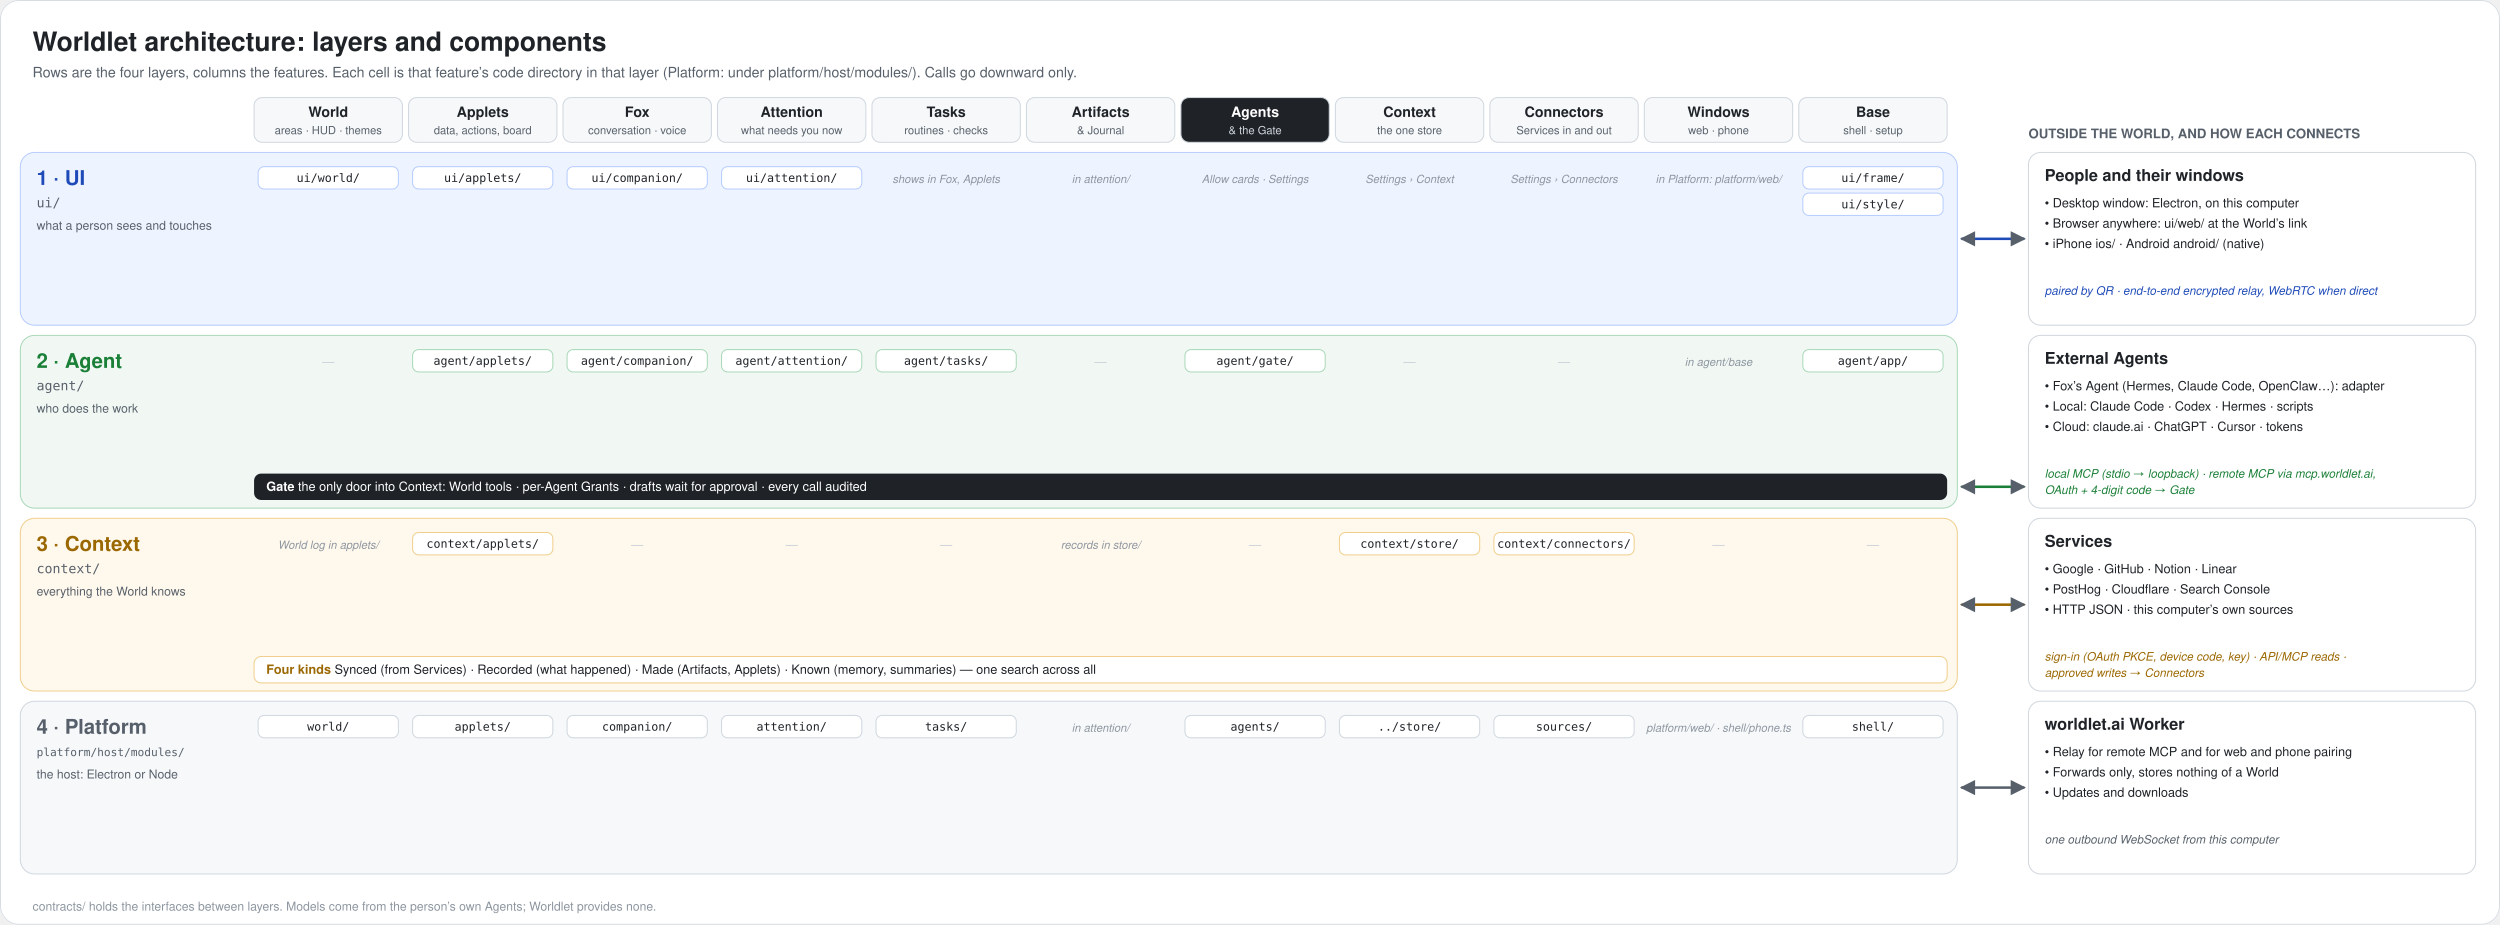
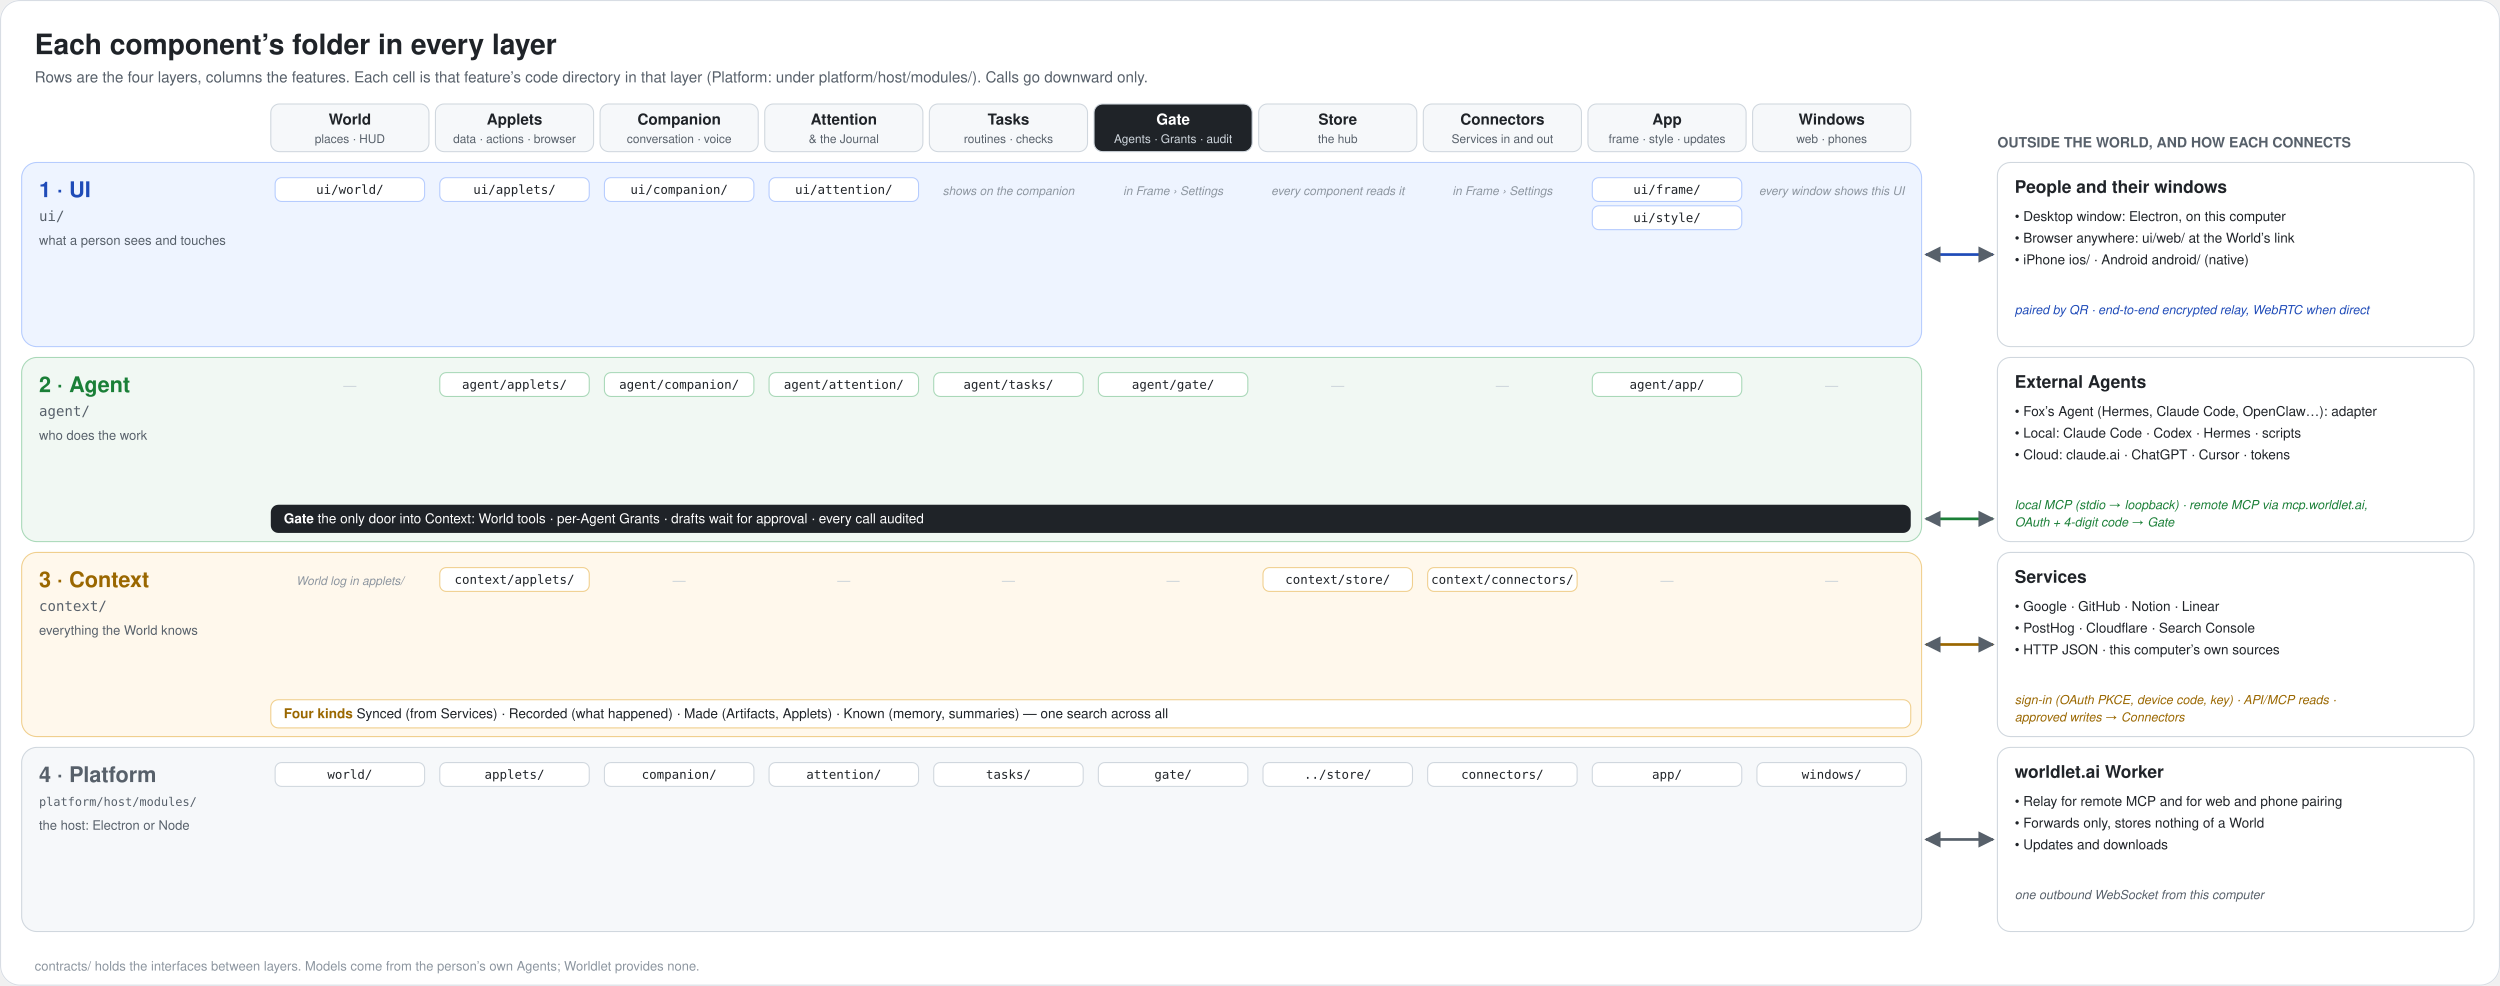
- <svg xmlns="http://www.w3.org/2000/svg" width="2460" height="910" viewBox="0 0 2460 910" font-family="-apple-system, 'Segoe UI', Helvetica, Arial, sans-serif">
+ <svg xmlns="http://www.w3.org/2000/svg" width="2308" height="910" viewBox="0 0 2308 910" font-family="-apple-system, 'Segoe UI', Helvetica, Arial, sans-serif">
  <defs>
    <marker id="ar" viewBox="0 0 10 10" refX="9" refY="5" markerWidth="6" markerHeight="6" orient="auto-start-reverse">
      <path d="M0 0L10 5L0 10z" fill="#57606A" />
    </marker>
  </defs>
-   <rect width="2460" height="910" rx="18" fill="#FFFFFF" />
-   <rect x="0.5" y="0.5" width="2459" height="909" rx="18" fill="none" stroke="#D8DDE4" />
-   <text x="32" y="50" font-size="26" font-weight="700" fill="#1F2328">Worldlet architecture: layers and components</text>
+   <rect width="2308" height="910" rx="18" fill="#FFFFFF" />
+   <rect x="0.5" y="0.5" width="2307" height="909" rx="18" fill="none" stroke="#D8DDE4" />
+   <text x="32" y="50" font-size="26" font-weight="700" fill="#1F2328">Each component’s folder in every layer</text>
  <text x="32" y="76" font-size="14" fill="#57606A">Rows are the four layers, columns the features. Each cell is that feature’s code directory in that layer (Platform: under platform/host/modules/). Calls go downward only.</text>
  <rect x="250" y="96" width="146" height="44" rx="8" fill="#F6F8FA" stroke="#D0D7DE" />
  <text x="323.0" y="115" font-size="14" font-weight="700" text-anchor="middle" fill="#1F2328">World</text>
-   <text x="323.0" y="132" font-size="11" text-anchor="middle" fill="#57606A">areas · HUD · themes</text>
+   <text x="323.0" y="132" font-size="11" text-anchor="middle" fill="#57606A">places · HUD</text>
  <rect x="402" y="96" width="146" height="44" rx="8" fill="#F6F8FA" stroke="#D0D7DE" />
  <text x="475.0" y="115" font-size="14" font-weight="700" text-anchor="middle" fill="#1F2328">Applets</text>
-   <text x="475.0" y="132" font-size="11" text-anchor="middle" fill="#57606A">data, actions, board</text>
+   <text x="475.0" y="132" font-size="11" text-anchor="middle" fill="#57606A">data · actions · browser</text>
  <rect x="554" y="96" width="146" height="44" rx="8" fill="#F6F8FA" stroke="#D0D7DE" />
-   <text x="627.0" y="115" font-size="14" font-weight="700" text-anchor="middle" fill="#1F2328">Fox</text>
+   <text x="627.0" y="115" font-size="14" font-weight="700" text-anchor="middle" fill="#1F2328">Companion</text>
  <text x="627.0" y="132" font-size="11" text-anchor="middle" fill="#57606A">conversation · voice</text>
  <rect x="706" y="96" width="146" height="44" rx="8" fill="#F6F8FA" stroke="#D0D7DE" />
  <text x="779.0" y="115" font-size="14" font-weight="700" text-anchor="middle" fill="#1F2328">Attention</text>
-   <text x="779.0" y="132" font-size="11" text-anchor="middle" fill="#57606A">what needs you now</text>
+   <text x="779.0" y="132" font-size="11" text-anchor="middle" fill="#57606A">&amp; the Journal</text>
  <rect x="858" y="96" width="146" height="44" rx="8" fill="#F6F8FA" stroke="#D0D7DE" />
  <text x="931.0" y="115" font-size="14" font-weight="700" text-anchor="middle" fill="#1F2328">Tasks</text>
  <text x="931.0" y="132" font-size="11" text-anchor="middle" fill="#57606A">routines · checks</text>
-   <rect x="1010" y="96" width="146" height="44" rx="8" fill="#F6F8FA" stroke="#D0D7DE" />
-   <text x="1083.0" y="115" font-size="14" font-weight="700" text-anchor="middle" fill="#1F2328">Artifacts</text>
-   <text x="1083.0" y="132" font-size="11" text-anchor="middle" fill="#57606A">&amp; Journal</text>
-   <rect x="1162" y="96" width="146" height="44" rx="8" fill="#1F2328" stroke="#D0D7DE" />
-   <text x="1235.0" y="115" font-size="14" font-weight="700" text-anchor="middle" fill="#FFFFFF">Agents</text>
-   <text x="1235.0" y="132" font-size="11" text-anchor="middle" fill="#D0D7DE">&amp; the Gate</text>
+   <rect x="1010" y="96" width="146" height="44" rx="8" fill="#1F2328" stroke="#D0D7DE" />
+   <text x="1083.0" y="115" font-size="14" font-weight="700" text-anchor="middle" fill="#FFFFFF">Gate</text>
+   <text x="1083.0" y="132" font-size="11" text-anchor="middle" fill="#D0D7DE">Agents · Grants · audit</text>
+   <rect x="1162" y="96" width="146" height="44" rx="8" fill="#F6F8FA" stroke="#D0D7DE" />
+   <text x="1235.0" y="115" font-size="14" font-weight="700" text-anchor="middle" fill="#1F2328">Store</text>
+   <text x="1235.0" y="132" font-size="11" text-anchor="middle" fill="#57606A">the hub</text>
  <rect x="1314" y="96" width="146" height="44" rx="8" fill="#F6F8FA" stroke="#D0D7DE" />
-   <text x="1387.0" y="115" font-size="14" font-weight="700" text-anchor="middle" fill="#1F2328">Context</text>
-   <text x="1387.0" y="132" font-size="11" text-anchor="middle" fill="#57606A">the one store</text>
+   <text x="1387.0" y="115" font-size="14" font-weight="700" text-anchor="middle" fill="#1F2328">Connectors</text>
+   <text x="1387.0" y="132" font-size="11" text-anchor="middle" fill="#57606A">Services in and out</text>
  <rect x="1466" y="96" width="146" height="44" rx="8" fill="#F6F8FA" stroke="#D0D7DE" />
-   <text x="1539.0" y="115" font-size="14" font-weight="700" text-anchor="middle" fill="#1F2328">Connectors</text>
-   <text x="1539.0" y="132" font-size="11" text-anchor="middle" fill="#57606A">Services in and out</text>
+   <text x="1539.0" y="115" font-size="14" font-weight="700" text-anchor="middle" fill="#1F2328">App</text>
+   <text x="1539.0" y="132" font-size="11" text-anchor="middle" fill="#57606A">frame · style · updates</text>
  <rect x="1618" y="96" width="146" height="44" rx="8" fill="#F6F8FA" stroke="#D0D7DE" />
  <text x="1691.0" y="115" font-size="14" font-weight="700" text-anchor="middle" fill="#1F2328">Windows</text>
-   <text x="1691.0" y="132" font-size="11" text-anchor="middle" fill="#57606A">web · phone</text>
-   <rect x="1770" y="96" width="146" height="44" rx="8" fill="#F6F8FA" stroke="#D0D7DE" />
-   <text x="1843.0" y="115" font-size="14" font-weight="700" text-anchor="middle" fill="#1F2328">Base</text>
-   <text x="1843.0" y="132" font-size="11" text-anchor="middle" fill="#57606A">shell · setup</text>
-   <rect x="20" y="150" width="1906" height="170" rx="14" fill="#EEF4FF" stroke="#B6CCFE" />
+   <text x="1691.0" y="132" font-size="11" text-anchor="middle" fill="#57606A">web · phones</text>
+   <rect x="20" y="150" width="1754" height="170" rx="14" fill="#EEF4FF" stroke="#B6CCFE" />
  <text x="36" y="182" font-size="20" font-weight="800" fill="#1F4BB8">1 · UI</text>
  <text x="36" y="204" font-size="13" font-family="ui-monospace, Menlo, monospace" fill="#57606A">ui/</text>
  <text x="36" y="226" font-size="12" fill="#57606A">what a person sees and touches</text>
  <rect x="254" y="164" width="138" height="22" rx="6" fill="#FFFFFF" stroke="#B6CCFE" />
  <text x="323.0" y="179" font-size="11.5" font-family="ui-monospace, Menlo, monospace" text-anchor="middle" fill="#1F2328">ui/world/</text>
  <rect x="406" y="164" width="138" height="22" rx="6" fill="#FFFFFF" stroke="#B6CCFE" />
  <text x="475.0" y="179" font-size="11.5" font-family="ui-monospace, Menlo, monospace" text-anchor="middle" fill="#1F2328">ui/applets/</text>
  <rect x="558" y="164" width="138" height="22" rx="6" fill="#FFFFFF" stroke="#B6CCFE" />
  <text x="627.0" y="179" font-size="11.5" font-family="ui-monospace, Menlo, monospace" text-anchor="middle" fill="#1F2328">ui/companion/</text>
  <rect x="710" y="164" width="138" height="22" rx="6" fill="#FFFFFF" stroke="#B6CCFE" />
  <text x="779.0" y="179" font-size="11.5" font-family="ui-monospace, Menlo, monospace" text-anchor="middle" fill="#1F2328">ui/attention/</text>
-   <text x="931.0" y="180" font-size="11" text-anchor="middle" fill="#8C959F" font-style="italic">shows in Fox, Applets</text>
-   <text x="1083.0" y="180" font-size="11" text-anchor="middle" fill="#8C959F" font-style="italic">in attention/</text>
-   <text x="1235.0" y="180" font-size="11" text-anchor="middle" fill="#8C959F" font-style="italic">Allow cards · Settings</text>
-   <text x="1387.0" y="180" font-size="11" text-anchor="middle" fill="#8C959F" font-style="italic">Settings › Context</text>
-   <text x="1539.0" y="180" font-size="11" text-anchor="middle" fill="#8C959F" font-style="italic">Settings › Connectors</text>
-   <text x="1691.0" y="180" font-size="11" text-anchor="middle" fill="#8C959F" font-style="italic">in Platform: platform/web/</text>
-   <rect x="1774" y="164" width="138" height="22" rx="6" fill="#FFFFFF" stroke="#B6CCFE" />
-   <text x="1843.0" y="179" font-size="11.5" font-family="ui-monospace, Menlo, monospace" text-anchor="middle" fill="#1F2328">ui/frame/</text>
-   <rect x="1774" y="190" width="138" height="22" rx="6" fill="#FFFFFF" stroke="#B6CCFE" />
-   <text x="1843.0" y="205" font-size="11.5" font-family="ui-monospace, Menlo, monospace" text-anchor="middle" fill="#1F2328">ui/style/</text>
-   <rect x="20" y="330" width="1906" height="170" rx="14" fill="#F1F8F3" stroke="#A9D8B8" />
+   <text x="931.0" y="180" font-size="11" text-anchor="middle" fill="#8C959F" font-style="italic">shows on the companion</text>
+   <text x="1083.0" y="180" font-size="11" text-anchor="middle" fill="#8C959F" font-style="italic">in Frame › Settings</text>
+   <text x="1235.0" y="180" font-size="11" text-anchor="middle" fill="#8C959F" font-style="italic">every component reads it</text>
+   <text x="1387.0" y="180" font-size="11" text-anchor="middle" fill="#8C959F" font-style="italic">in Frame › Settings</text>
+   <rect x="1470" y="164" width="138" height="22" rx="6" fill="#FFFFFF" stroke="#B6CCFE" />
+   <text x="1539.0" y="179" font-size="11.5" font-family="ui-monospace, Menlo, monospace" text-anchor="middle" fill="#1F2328">ui/frame/</text>
+   <rect x="1470" y="190" width="138" height="22" rx="6" fill="#FFFFFF" stroke="#B6CCFE" />
+   <text x="1539.0" y="205" font-size="11.5" font-family="ui-monospace, Menlo, monospace" text-anchor="middle" fill="#1F2328">ui/style/</text>
+   <text x="1691.0" y="180" font-size="11" text-anchor="middle" fill="#8C959F" font-style="italic">every window shows this UI</text>
+   <rect x="20" y="330" width="1754" height="170" rx="14" fill="#F1F8F3" stroke="#A9D8B8" />
  <text x="36" y="362" font-size="20" font-weight="800" fill="#1A7F37">2 · Agent</text>
  <text x="36" y="384" font-size="13" font-family="ui-monospace, Menlo, monospace" fill="#57606A">agent/</text>
  <text x="36" y="406" font-size="12" fill="#57606A">who does the work</text>
  <text x="323.0" y="360" font-size="12" text-anchor="middle" fill="#C9D1D9">—</text>
  <rect x="406" y="344" width="138" height="22" rx="6" fill="#FFFFFF" stroke="#A9D8B8" />
  <text x="475.0" y="359" font-size="11.5" font-family="ui-monospace, Menlo, monospace" text-anchor="middle" fill="#1F2328">agent/applets/</text>
  <rect x="558" y="344" width="138" height="22" rx="6" fill="#FFFFFF" stroke="#A9D8B8" />
  <text x="627.0" y="359" font-size="11.5" font-family="ui-monospace, Menlo, monospace" text-anchor="middle" fill="#1F2328">agent/companion/</text>
  <rect x="710" y="344" width="138" height="22" rx="6" fill="#FFFFFF" stroke="#A9D8B8" />
  <text x="779.0" y="359" font-size="11.5" font-family="ui-monospace, Menlo, monospace" text-anchor="middle" fill="#1F2328">agent/attention/</text>
  <rect x="862" y="344" width="138" height="22" rx="6" fill="#FFFFFF" stroke="#A9D8B8" />
  <text x="931.0" y="359" font-size="11.5" font-family="ui-monospace, Menlo, monospace" text-anchor="middle" fill="#1F2328">agent/tasks/</text>
-   <text x="1083.0" y="360" font-size="12" text-anchor="middle" fill="#C9D1D9">—</text>
-   <rect x="1166" y="344" width="138" height="22" rx="6" fill="#FFFFFF" stroke="#A9D8B8" />
-   <text x="1235.0" y="359" font-size="11.5" font-family="ui-monospace, Menlo, monospace" text-anchor="middle" fill="#1F2328">agent/gate/</text>
+   <rect x="1014" y="344" width="138" height="22" rx="6" fill="#FFFFFF" stroke="#A9D8B8" />
+   <text x="1083.0" y="359" font-size="11.5" font-family="ui-monospace, Menlo, monospace" text-anchor="middle" fill="#1F2328">agent/gate/</text>
+   <text x="1235.0" y="360" font-size="12" text-anchor="middle" fill="#C9D1D9">—</text>
  <text x="1387.0" y="360" font-size="12" text-anchor="middle" fill="#C9D1D9">—</text>
-   <text x="1539.0" y="360" font-size="12" text-anchor="middle" fill="#C9D1D9">—</text>
-   <text x="1691.0" y="360" font-size="11" text-anchor="middle" fill="#8C959F" font-style="italic">in agent/base</text>
-   <rect x="1774" y="344" width="138" height="22" rx="6" fill="#FFFFFF" stroke="#A9D8B8" />
-   <text x="1843.0" y="359" font-size="11.5" font-family="ui-monospace, Menlo, monospace" text-anchor="middle" fill="#1F2328">agent/app/</text>
-   <rect x="250" y="466" width="1666" height="26" rx="7" fill="#1F2328" />
+   <rect x="1470" y="344" width="138" height="22" rx="6" fill="#FFFFFF" stroke="#A9D8B8" />
+   <text x="1539.0" y="359" font-size="11.5" font-family="ui-monospace, Menlo, monospace" text-anchor="middle" fill="#1F2328">agent/app/</text>
+   <text x="1691.0" y="360" font-size="12" text-anchor="middle" fill="#C9D1D9">—</text>
+   <rect x="250" y="466" width="1514" height="26" rx="7" fill="#1F2328" />
  <text x="262" y="483" font-size="12.5" fill="#FFFFFF">
    <tspan font-weight="800">Gate</tspan>  the only door into Context: World tools · per-Agent Grants · drafts wait for approval · every call audited</text>
-   <rect x="20" y="510" width="1906" height="170" rx="14" fill="#FFF8EC" stroke="#F0CF8E" />
+   <rect x="20" y="510" width="1754" height="170" rx="14" fill="#FFF8EC" stroke="#F0CF8E" />
  <text x="36" y="542" font-size="20" font-weight="800" fill="#9A6700">3 · Context</text>
  <text x="36" y="564" font-size="13" font-family="ui-monospace, Menlo, monospace" fill="#57606A">context/</text>
  <text x="36" y="586" font-size="12" fill="#57606A">everything the World knows</text>
  <text x="323.0" y="540" font-size="11" text-anchor="middle" fill="#8C959F" font-style="italic">World log in applets/</text>
  <rect x="406" y="524" width="138" height="22" rx="6" fill="#FFFFFF" stroke="#F0CF8E" />
  <text x="475.0" y="539" font-size="11.5" font-family="ui-monospace, Menlo, monospace" text-anchor="middle" fill="#1F2328">context/applets/</text>
  <text x="627.0" y="540" font-size="12" text-anchor="middle" fill="#C9D1D9">—</text>
  <text x="779.0" y="540" font-size="12" text-anchor="middle" fill="#C9D1D9">—</text>
  <text x="931.0" y="540" font-size="12" text-anchor="middle" fill="#C9D1D9">—</text>
-   <text x="1083.0" y="540" font-size="11" text-anchor="middle" fill="#8C959F" font-style="italic">records in store/</text>
-   <text x="1235.0" y="540" font-size="12" text-anchor="middle" fill="#C9D1D9">—</text>
+   <text x="1083.0" y="540" font-size="12" text-anchor="middle" fill="#C9D1D9">—</text>
+   <rect x="1166" y="524" width="138" height="22" rx="6" fill="#FFFFFF" stroke="#F0CF8E" />
+   <text x="1235.0" y="539" font-size="11.5" font-family="ui-monospace, Menlo, monospace" text-anchor="middle" fill="#1F2328">context/store/</text>
  <rect x="1318" y="524" width="138" height="22" rx="6" fill="#FFFFFF" stroke="#F0CF8E" />
-   <text x="1387.0" y="539" font-size="11.5" font-family="ui-monospace, Menlo, monospace" text-anchor="middle" fill="#1F2328">context/store/</text>
-   <rect x="1470" y="524" width="138" height="22" rx="6" fill="#FFFFFF" stroke="#F0CF8E" />
-   <text x="1539.0" y="539" font-size="11.5" font-family="ui-monospace, Menlo, monospace" text-anchor="middle" fill="#1F2328">context/connectors/</text>
+   <text x="1387.0" y="539" font-size="11.5" font-family="ui-monospace, Menlo, monospace" text-anchor="middle" fill="#1F2328">context/connectors/</text>
+   <text x="1539.0" y="540" font-size="12" text-anchor="middle" fill="#C9D1D9">—</text>
  <text x="1691.0" y="540" font-size="12" text-anchor="middle" fill="#C9D1D9">—</text>
-   <text x="1843.0" y="540" font-size="12" text-anchor="middle" fill="#C9D1D9">—</text>
-   <rect x="250" y="646" width="1666" height="26" rx="7" fill="#FFFFFF" stroke="#F0CF8E" />
+   <rect x="250" y="646" width="1514" height="26" rx="7" fill="#FFFFFF" stroke="#F0CF8E" />
  <text x="262" y="663" font-size="12.5" fill="#1F2328">
    <tspan font-weight="800" fill="#9A6700">Four kinds</tspan>  Synced (from Services) · Recorded (what happened) · Made (Artifacts, Applets) · Known (memory, summaries) — one search across all</text>
-   <rect x="20" y="690" width="1906" height="170" rx="14" fill="#F6F8FA" stroke="#D0D7DE" />
+   <rect x="20" y="690" width="1754" height="170" rx="14" fill="#F6F8FA" stroke="#D0D7DE" />
  <text x="36" y="722" font-size="20" font-weight="800" fill="#57606A">4 · Platform</text>
  <text x="36" y="744" font-size="11" font-family="ui-monospace, Menlo, monospace" fill="#57606A">platform/host/modules/</text>
  <text x="36" y="766" font-size="12" fill="#57606A">the host: Electron or Node</text>
  <rect x="254" y="704" width="138" height="22" rx="6" fill="#FFFFFF" stroke="#D0D7DE" />
  <text x="323.0" y="719" font-size="11.5" font-family="ui-monospace, Menlo, monospace" text-anchor="middle" fill="#1F2328">world/</text>
  <rect x="406" y="704" width="138" height="22" rx="6" fill="#FFFFFF" stroke="#D0D7DE" />
  <text x="475.0" y="719" font-size="11.5" font-family="ui-monospace, Menlo, monospace" text-anchor="middle" fill="#1F2328">applets/</text>
  <rect x="558" y="704" width="138" height="22" rx="6" fill="#FFFFFF" stroke="#D0D7DE" />
  <text x="627.0" y="719" font-size="11.5" font-family="ui-monospace, Menlo, monospace" text-anchor="middle" fill="#1F2328">companion/</text>
  <rect x="710" y="704" width="138" height="22" rx="6" fill="#FFFFFF" stroke="#D0D7DE" />
  <text x="779.0" y="719" font-size="11.5" font-family="ui-monospace, Menlo, monospace" text-anchor="middle" fill="#1F2328">attention/</text>
  <rect x="862" y="704" width="138" height="22" rx="6" fill="#FFFFFF" stroke="#D0D7DE" />
  <text x="931.0" y="719" font-size="11.5" font-family="ui-monospace, Menlo, monospace" text-anchor="middle" fill="#1F2328">tasks/</text>
-   <text x="1083.0" y="720" font-size="11" text-anchor="middle" fill="#8C959F" font-style="italic">in attention/</text>
+   <rect x="1014" y="704" width="138" height="22" rx="6" fill="#FFFFFF" stroke="#D0D7DE" />
+   <text x="1083.0" y="719" font-size="11.5" font-family="ui-monospace, Menlo, monospace" text-anchor="middle" fill="#1F2328">gate/</text>
  <rect x="1166" y="704" width="138" height="22" rx="6" fill="#FFFFFF" stroke="#D0D7DE" />
-   <text x="1235.0" y="719" font-size="11.5" font-family="ui-monospace, Menlo, monospace" text-anchor="middle" fill="#1F2328">agents/</text>
+   <text x="1235.0" y="719" font-size="11.5" font-family="ui-monospace, Menlo, monospace" text-anchor="middle" fill="#1F2328">../store/</text>
  <rect x="1318" y="704" width="138" height="22" rx="6" fill="#FFFFFF" stroke="#D0D7DE" />
-   <text x="1387.0" y="719" font-size="11.5" font-family="ui-monospace, Menlo, monospace" text-anchor="middle" fill="#1F2328">../store/</text>
+   <text x="1387.0" y="719" font-size="11.5" font-family="ui-monospace, Menlo, monospace" text-anchor="middle" fill="#1F2328">connectors/</text>
  <rect x="1470" y="704" width="138" height="22" rx="6" fill="#FFFFFF" stroke="#D0D7DE" />
-   <text x="1539.0" y="719" font-size="11.5" font-family="ui-monospace, Menlo, monospace" text-anchor="middle" fill="#1F2328">sources/</text>
-   <text x="1691.0" y="720" font-size="11" text-anchor="middle" fill="#8C959F" font-style="italic">platform/web/ · shell/phone.ts</text>
-   <rect x="1774" y="704" width="138" height="22" rx="6" fill="#FFFFFF" stroke="#D0D7DE" />
-   <text x="1843.0" y="719" font-size="11.5" font-family="ui-monospace, Menlo, monospace" text-anchor="middle" fill="#1F2328">shell/</text>
-   <text x="1996" y="136" font-size="13" font-weight="700" fill="#57606A">OUTSIDE THE WORLD, AND HOW EACH CONNECTS</text>
-   <rect x="1996" y="150" width="440" height="170" rx="12" fill="#FFFFFF" stroke="#D0D7DE" />
-   <text x="2012" y="178" font-size="16" font-weight="700" fill="#1F2328">People and their windows</text>
-   <text x="2012" y="204" font-size="12.5" fill="#1F2328">• Desktop window: Electron, on this computer</text>
-   <text x="2012" y="224" font-size="12.5" fill="#1F2328">• Browser anywhere: ui/web/ at the World’s link</text>
-   <text x="2012" y="244" font-size="12.5" fill="#1F2328">• iPhone ios/ · Android android/ (native)</text>
-   <text x="2012" y="290" font-size="11.5" fill="#1F4BB8" font-style="italic">paired by QR · end-to-end encrypted relay, WebRTC when direct</text>
-   <line x1="1992" y1="235.0" x2="1930" y2="235.0" stroke="#1F4BB8" stroke-width="2.5" marker-start="url(#ar)" marker-end="url(#ar)" />
-   <rect x="1996" y="330" width="440" height="170" rx="12" fill="#FFFFFF" stroke="#D0D7DE" />
-   <text x="2012" y="358" font-size="16" font-weight="700" fill="#1F2328">External Agents</text>
-   <text x="2012" y="384" font-size="12.5" fill="#1F2328">• Fox’s Agent (Hermes, Claude Code, OpenClaw…): adapter</text>
-   <text x="2012" y="404" font-size="12.5" fill="#1F2328">• Local: Claude Code · Codex · Hermes · scripts</text>
-   <text x="2012" y="424" font-size="12.5" fill="#1F2328">• Cloud: claude.ai · ChatGPT · Cursor · tokens</text>
-   <text x="2012" y="470" font-size="11.5" fill="#1A7F37" font-style="italic">local MCP (stdio → loopback) · remote MCP via mcp.worldlet.ai,</text>
-   <text x="2012" y="486" font-size="11.5" fill="#1A7F37" font-style="italic">OAuth + 4-digit code → Gate</text>
-   <line x1="1992" y1="479" x2="1930" y2="479" stroke="#1A7F37" stroke-width="2.5" marker-start="url(#ar)" marker-end="url(#ar)" />
-   <rect x="1996" y="510" width="440" height="170" rx="12" fill="#FFFFFF" stroke="#D0D7DE" />
-   <text x="2012" y="538" font-size="16" font-weight="700" fill="#1F2328">Services</text>
-   <text x="2012" y="564" font-size="12.5" fill="#1F2328">• Google · GitHub · Notion · Linear</text>
-   <text x="2012" y="584" font-size="12.5" fill="#1F2328">• PostHog · Cloudflare · Search Console</text>
-   <text x="2012" y="604" font-size="12.5" fill="#1F2328">• HTTP JSON · this computer’s own sources</text>
-   <text x="2012" y="650" font-size="11.5" fill="#9A6700" font-style="italic">sign-in (OAuth PKCE, device code, key) · API/MCP reads ·</text>
-   <text x="2012" y="666" font-size="11.5" fill="#9A6700" font-style="italic">approved writes → Connectors</text>
-   <line x1="1992" y1="595.0" x2="1930" y2="595.0" stroke="#9A6700" stroke-width="2.5" marker-start="url(#ar)" marker-end="url(#ar)" />
-   <rect x="1996" y="690" width="440" height="170" rx="12" fill="#FFFFFF" stroke="#D0D7DE" />
-   <text x="2012" y="718" font-size="16" font-weight="700" fill="#1F2328">worldlet.ai Worker</text>
-   <text x="2012" y="744" font-size="12.5" fill="#1F2328">• Relay for remote MCP and for web and phone pairing</text>
-   <text x="2012" y="764" font-size="12.5" fill="#1F2328">• Forwards only, stores nothing of a World</text>
-   <text x="2012" y="784" font-size="12.5" fill="#1F2328">• Updates and downloads</text>
-   <text x="2012" y="830" font-size="11.5" fill="#57606A" font-style="italic">one outbound WebSocket from this computer</text>
-   <line x1="1992" y1="775.0" x2="1930" y2="775.0" stroke="#57606A" stroke-width="2.5" marker-start="url(#ar)" marker-end="url(#ar)" />
+   <text x="1539.0" y="719" font-size="11.5" font-family="ui-monospace, Menlo, monospace" text-anchor="middle" fill="#1F2328">app/</text>
+   <rect x="1622" y="704" width="138" height="22" rx="6" fill="#FFFFFF" stroke="#D0D7DE" />
+   <text x="1691.0" y="719" font-size="11.5" font-family="ui-monospace, Menlo, monospace" text-anchor="middle" fill="#1F2328">windows/</text>
+   <text x="1844" y="136" font-size="13" font-weight="700" fill="#57606A">OUTSIDE THE WORLD, AND HOW EACH CONNECTS</text>
+   <rect x="1844" y="150" width="440" height="170" rx="12" fill="#FFFFFF" stroke="#D0D7DE" />
+   <text x="1860" y="178" font-size="16" font-weight="700" fill="#1F2328">People and their windows</text>
+   <text x="1860" y="204" font-size="12.5" fill="#1F2328">• Desktop window: Electron, on this computer</text>
+   <text x="1860" y="224" font-size="12.5" fill="#1F2328">• Browser anywhere: ui/web/ at the World’s link</text>
+   <text x="1860" y="244" font-size="12.5" fill="#1F2328">• iPhone ios/ · Android android/ (native)</text>
+   <text x="1860" y="290" font-size="11.5" fill="#1F4BB8" font-style="italic">paired by QR · end-to-end encrypted relay, WebRTC when direct</text>
+   <line x1="1840" y1="235.0" x2="1778" y2="235.0" stroke="#1F4BB8" stroke-width="2.5" marker-start="url(#ar)" marker-end="url(#ar)" />
+   <rect x="1844" y="330" width="440" height="170" rx="12" fill="#FFFFFF" stroke="#D0D7DE" />
+   <text x="1860" y="358" font-size="16" font-weight="700" fill="#1F2328">External Agents</text>
+   <text x="1860" y="384" font-size="12.5" fill="#1F2328">• Fox’s Agent (Hermes, Claude Code, OpenClaw…): adapter</text>
+   <text x="1860" y="404" font-size="12.5" fill="#1F2328">• Local: Claude Code · Codex · Hermes · scripts</text>
+   <text x="1860" y="424" font-size="12.5" fill="#1F2328">• Cloud: claude.ai · ChatGPT · Cursor · tokens</text>
+   <text x="1860" y="470" font-size="11.5" fill="#1A7F37" font-style="italic">local MCP (stdio → loopback) · remote MCP via mcp.worldlet.ai,</text>
+   <text x="1860" y="486" font-size="11.5" fill="#1A7F37" font-style="italic">OAuth + 4-digit code → Gate</text>
+   <line x1="1840" y1="479" x2="1778" y2="479" stroke="#1A7F37" stroke-width="2.5" marker-start="url(#ar)" marker-end="url(#ar)" />
+   <rect x="1844" y="510" width="440" height="170" rx="12" fill="#FFFFFF" stroke="#D0D7DE" />
+   <text x="1860" y="538" font-size="16" font-weight="700" fill="#1F2328">Services</text>
+   <text x="1860" y="564" font-size="12.5" fill="#1F2328">• Google · GitHub · Notion · Linear</text>
+   <text x="1860" y="584" font-size="12.5" fill="#1F2328">• PostHog · Cloudflare · Search Console</text>
+   <text x="1860" y="604" font-size="12.5" fill="#1F2328">• HTTP JSON · this computer’s own sources</text>
+   <text x="1860" y="650" font-size="11.5" fill="#9A6700" font-style="italic">sign-in (OAuth PKCE, device code, key) · API/MCP reads ·</text>
+   <text x="1860" y="666" font-size="11.5" fill="#9A6700" font-style="italic">approved writes → Connectors</text>
+   <line x1="1840" y1="595.0" x2="1778" y2="595.0" stroke="#9A6700" stroke-width="2.5" marker-start="url(#ar)" marker-end="url(#ar)" />
+   <rect x="1844" y="690" width="440" height="170" rx="12" fill="#FFFFFF" stroke="#D0D7DE" />
+   <text x="1860" y="718" font-size="16" font-weight="700" fill="#1F2328">worldlet.ai Worker</text>
+   <text x="1860" y="744" font-size="12.5" fill="#1F2328">• Relay for remote MCP and for web and phone pairing</text>
+   <text x="1860" y="764" font-size="12.5" fill="#1F2328">• Forwards only, stores nothing of a World</text>
+   <text x="1860" y="784" font-size="12.5" fill="#1F2328">• Updates and downloads</text>
+   <text x="1860" y="830" font-size="11.5" fill="#57606A" font-style="italic">one outbound WebSocket from this computer</text>
+   <line x1="1840" y1="775.0" x2="1778" y2="775.0" stroke="#57606A" stroke-width="2.5" marker-start="url(#ar)" marker-end="url(#ar)" />
  <text x="32" y="896" font-size="12" fill="#8C959F">contracts/ holds the interfaces between layers. Models come from the person’s own Agents; Worldlet provides none.</text>
</svg>
